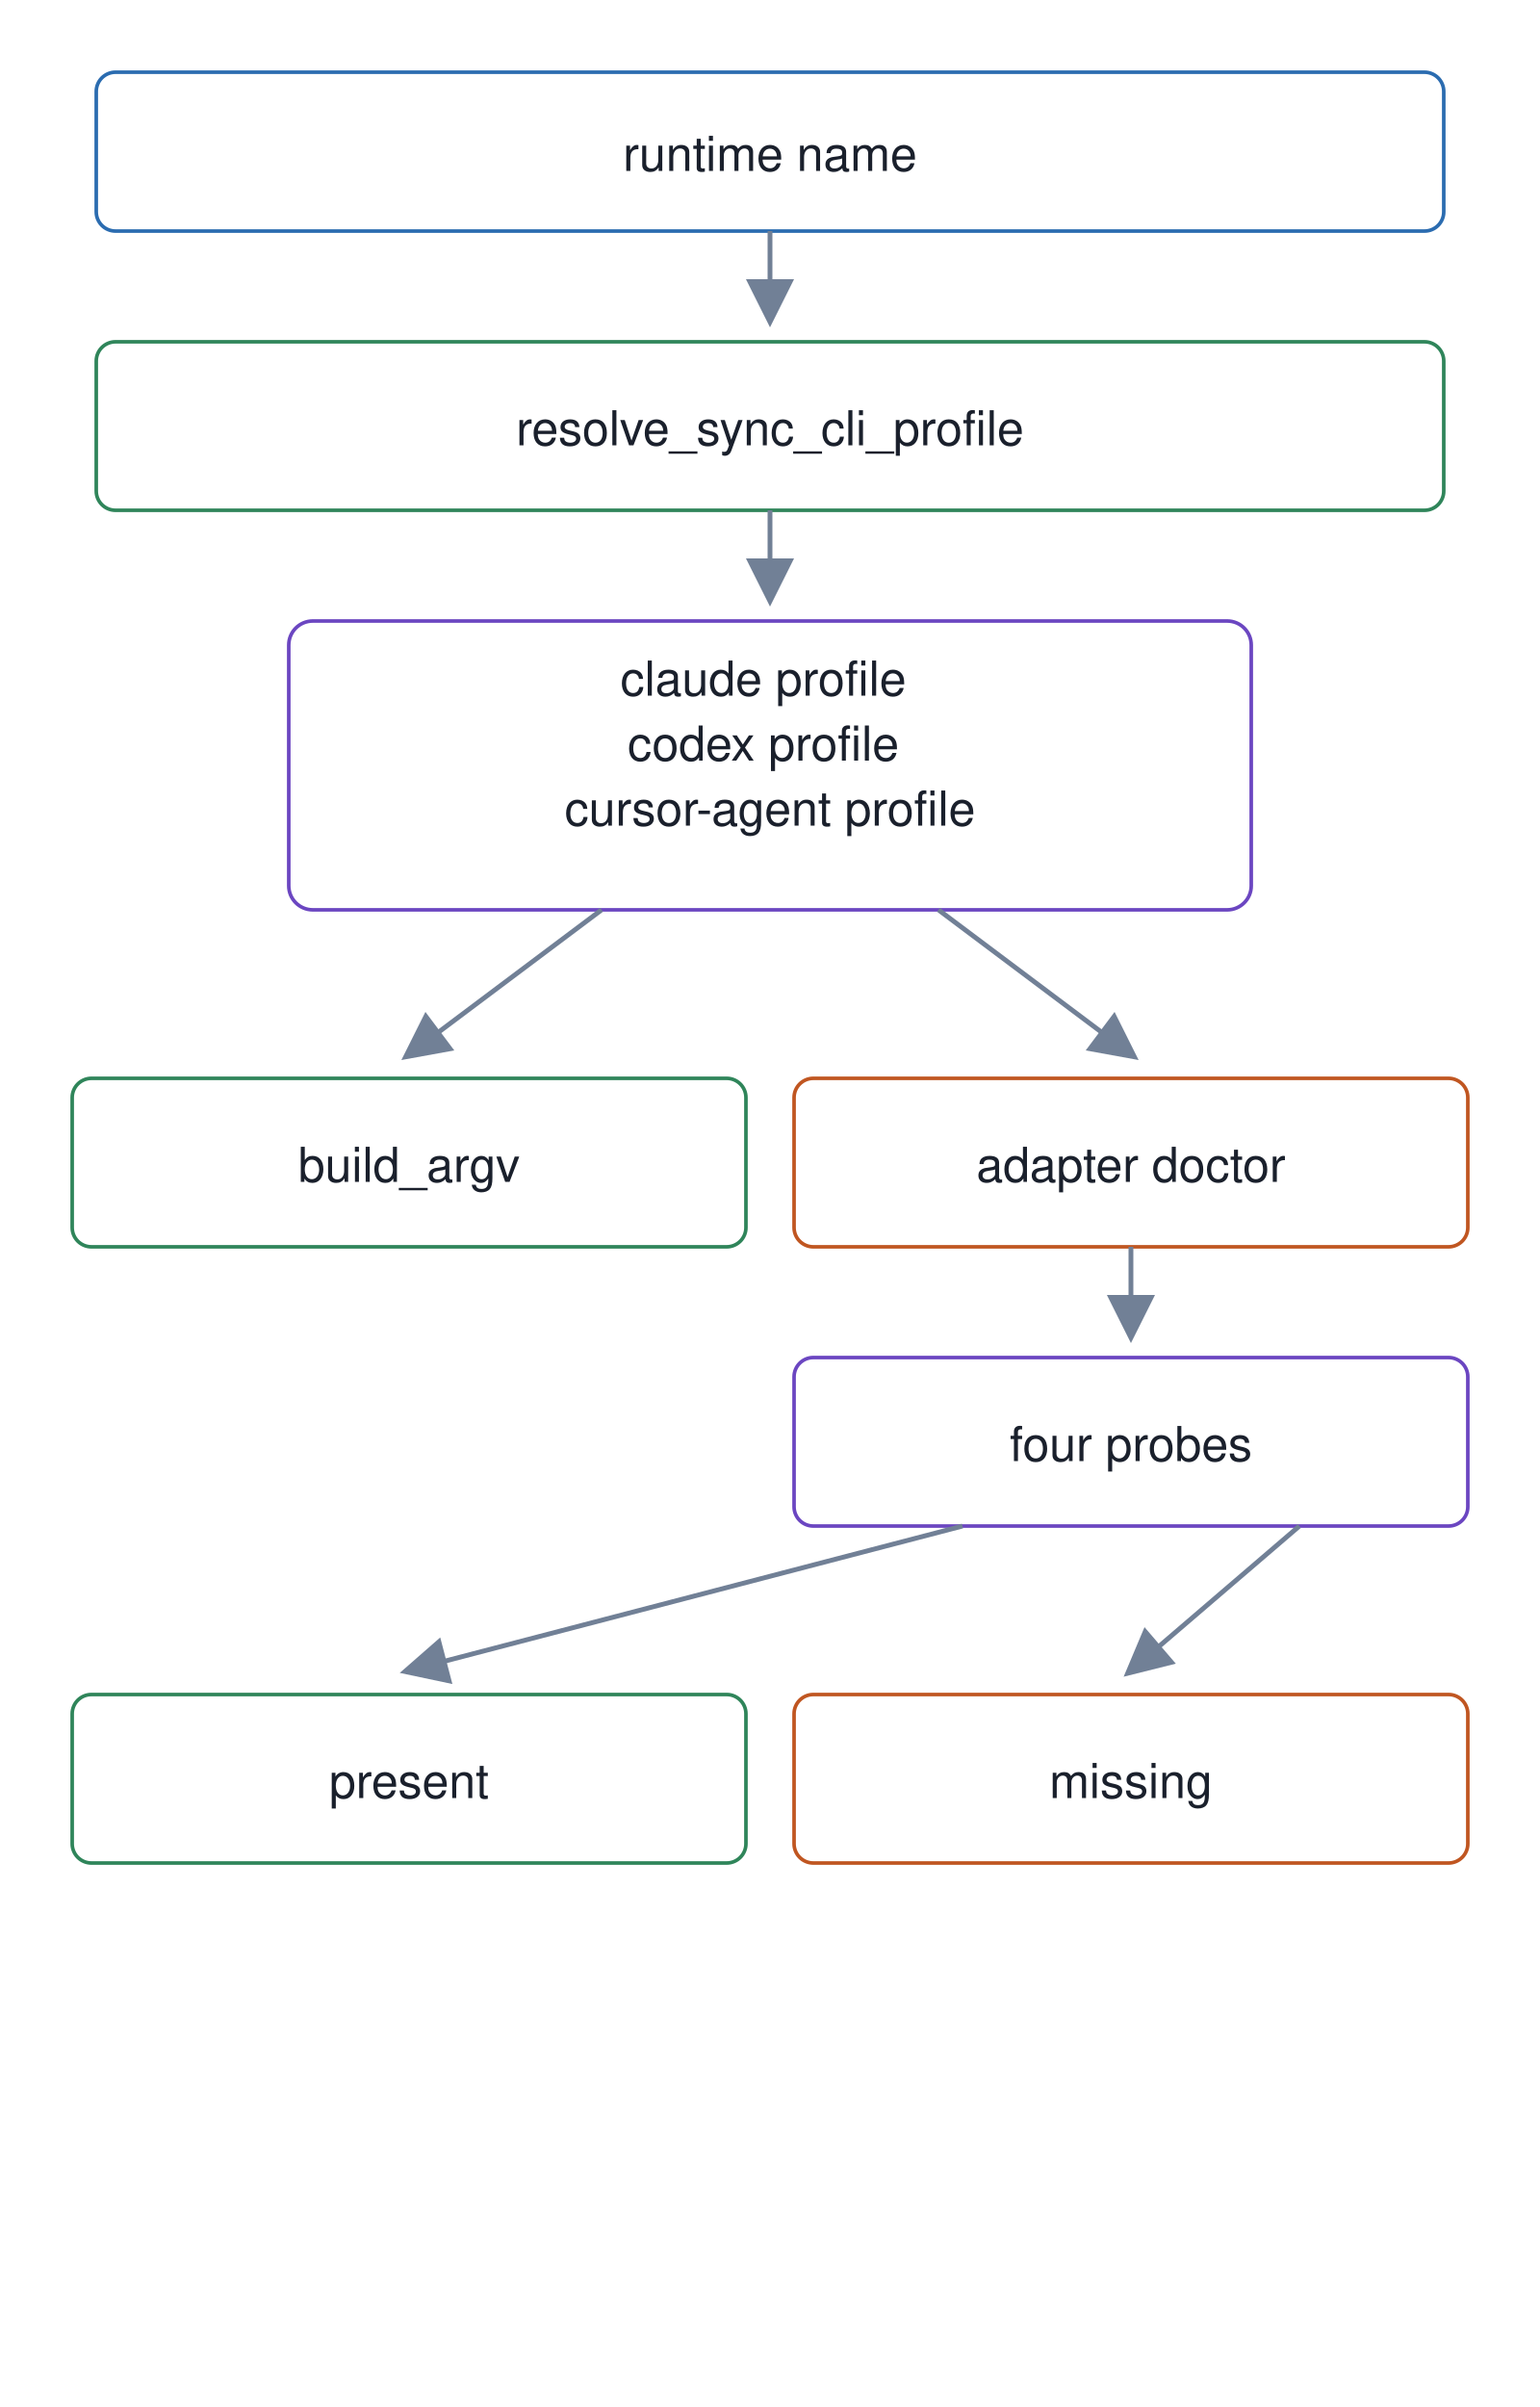
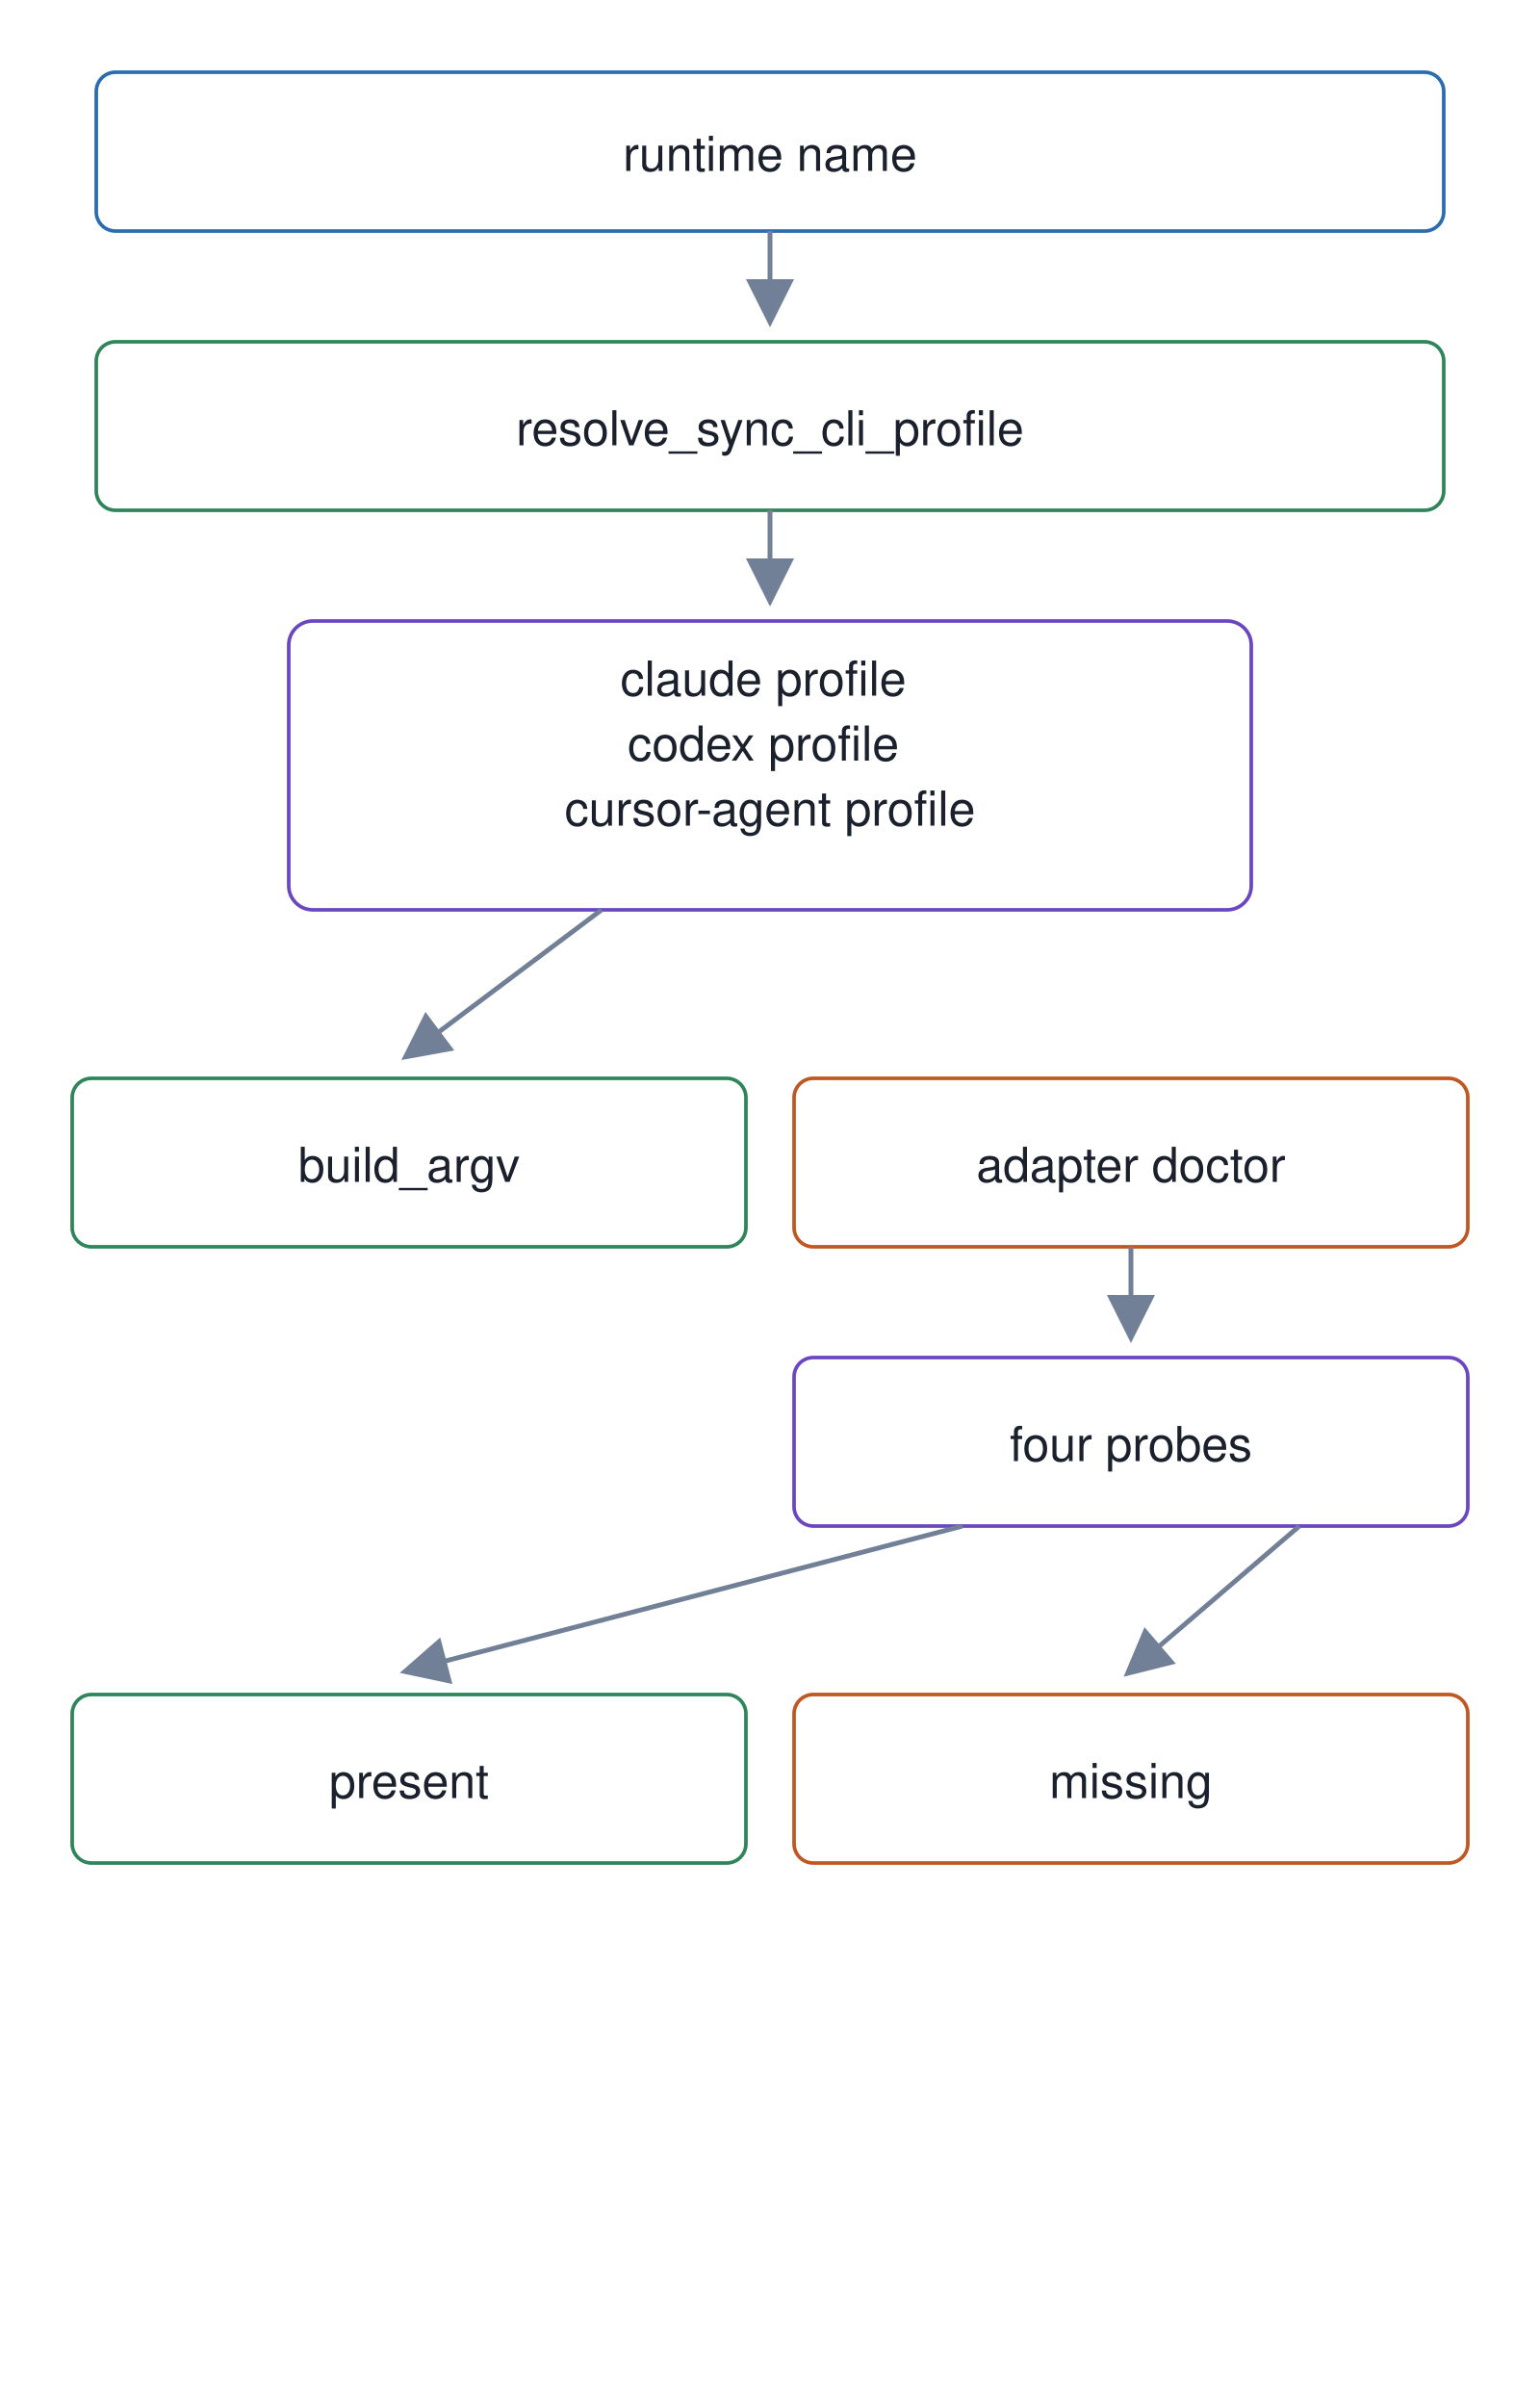
<svg xmlns="http://www.w3.org/2000/svg" width="640" height="1000" viewBox="0 0 640 1000" font-family="Helvetica, Arial, sans-serif">
  <defs>
    <marker id="arrow19" markerWidth="10" markerHeight="10" refX="8" refY="5" orient="auto">
      <path d="M0,0 L10,5 L0,10 z" fill="#718096" />
    </marker>
  </defs>
  <rect width="640" height="1000" fill="#ffffff" />
  <rect x="40" y="30" width="560" height="66" rx="8" fill="#ffffff" stroke="#2b6cb0" stroke-width="1.5" />
  <text x="320" y="71" text-anchor="middle" font-size="20" fill="#1a202c">runtime name</text>
  <path d="M320 96 L320 132" stroke="#718096" stroke-width="2" marker-end="url(#arrow19)" />
  <rect x="40" y="142" width="560" height="70" rx="8" fill="#ffffff" stroke="#2f855a" stroke-width="1.5" />
  <text x="320" y="185" text-anchor="middle" font-size="20" fill="#1a202c">resolve_sync_cli_profile</text>
  <path d="M320 212 L320 248" stroke="#718096" stroke-width="2" marker-end="url(#arrow19)" />
  <rect x="120" y="258" width="400" height="120" rx="10" fill="#ffffff" stroke="#6b46c1" stroke-width="1.5" />
  <text x="320" y="289" text-anchor="middle" font-size="20" fill="#1a202c">
    <tspan x="320" dy="0">claude profile</tspan>
    <tspan x="320" dy="27">codex profile</tspan>
    <tspan x="320" dy="27">cursor-agent profile</tspan>
  </text>
  <path d="M250 378 L170 438" fill="none" stroke="#718096" stroke-width="2" marker-end="url(#arrow19)" />
-   <path d="M390 378 L470 438" fill="none" stroke="#718096" stroke-width="2" marker-end="url(#arrow19)" />
  <rect x="30" y="448" width="280" height="70" rx="8" fill="#ffffff" stroke="#2f855a" stroke-width="1.5" />
  <text x="170" y="491" text-anchor="middle" font-size="20" fill="#1a202c">build_argv</text>
  <rect x="330" y="448" width="280" height="70" rx="8" fill="#ffffff" stroke="#c05621" stroke-width="1.5" />
  <text x="470" y="491" text-anchor="middle" font-size="20" fill="#1a202c">adapter doctor</text>
  <path d="M470 518 L470 554" stroke="#718096" stroke-width="2" marker-end="url(#arrow19)" />
  <rect x="330" y="564" width="280" height="70" rx="8" fill="#ffffff" stroke="#6b46c1" stroke-width="1.5" />
  <text x="470" y="607" text-anchor="middle" font-size="20" fill="#1a202c">four probes</text>
  <path d="M400 634 L170 694" fill="none" stroke="#718096" stroke-width="2" marker-end="url(#arrow19)" />
  <path d="M540 634 L470 694" fill="none" stroke="#718096" stroke-width="2" marker-end="url(#arrow19)" />
  <rect x="30" y="704" width="280" height="70" rx="8" fill="#ffffff" stroke="#2f855a" stroke-width="1.5" />
  <text x="170" y="747" text-anchor="middle" font-size="20" fill="#1a202c">present</text>
  <rect x="330" y="704" width="280" height="70" rx="8" fill="#ffffff" stroke="#c05621" stroke-width="1.5" />
  <text x="470" y="747" text-anchor="middle" font-size="20" fill="#1a202c">missing</text>
</svg>
